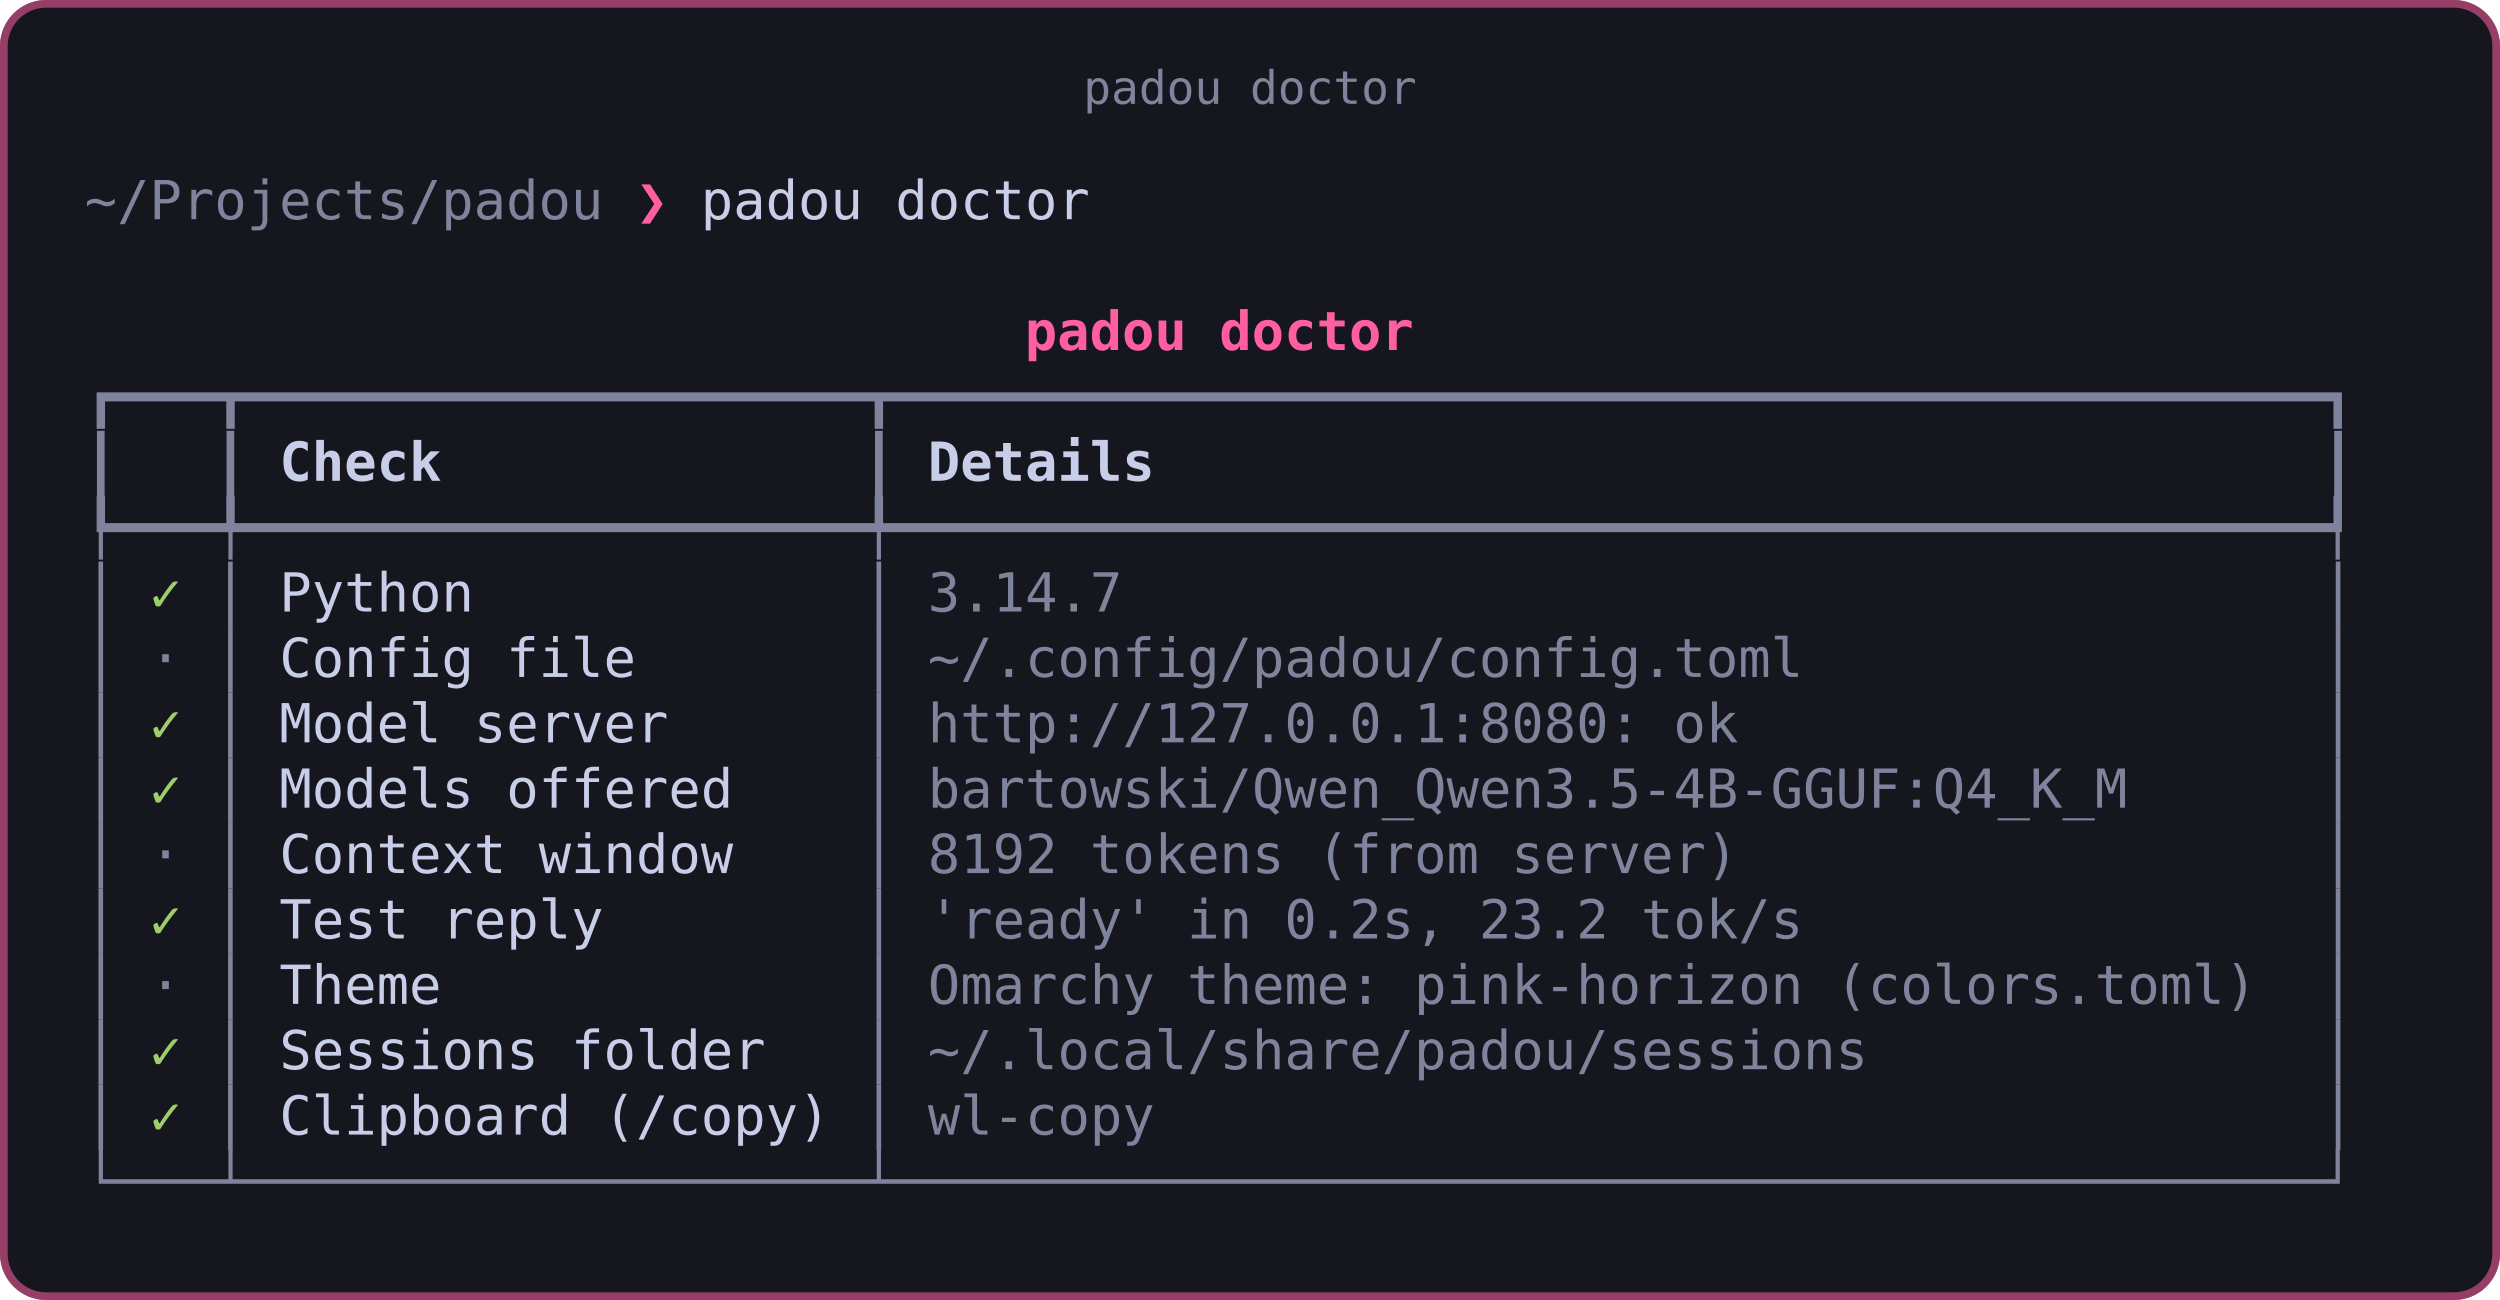
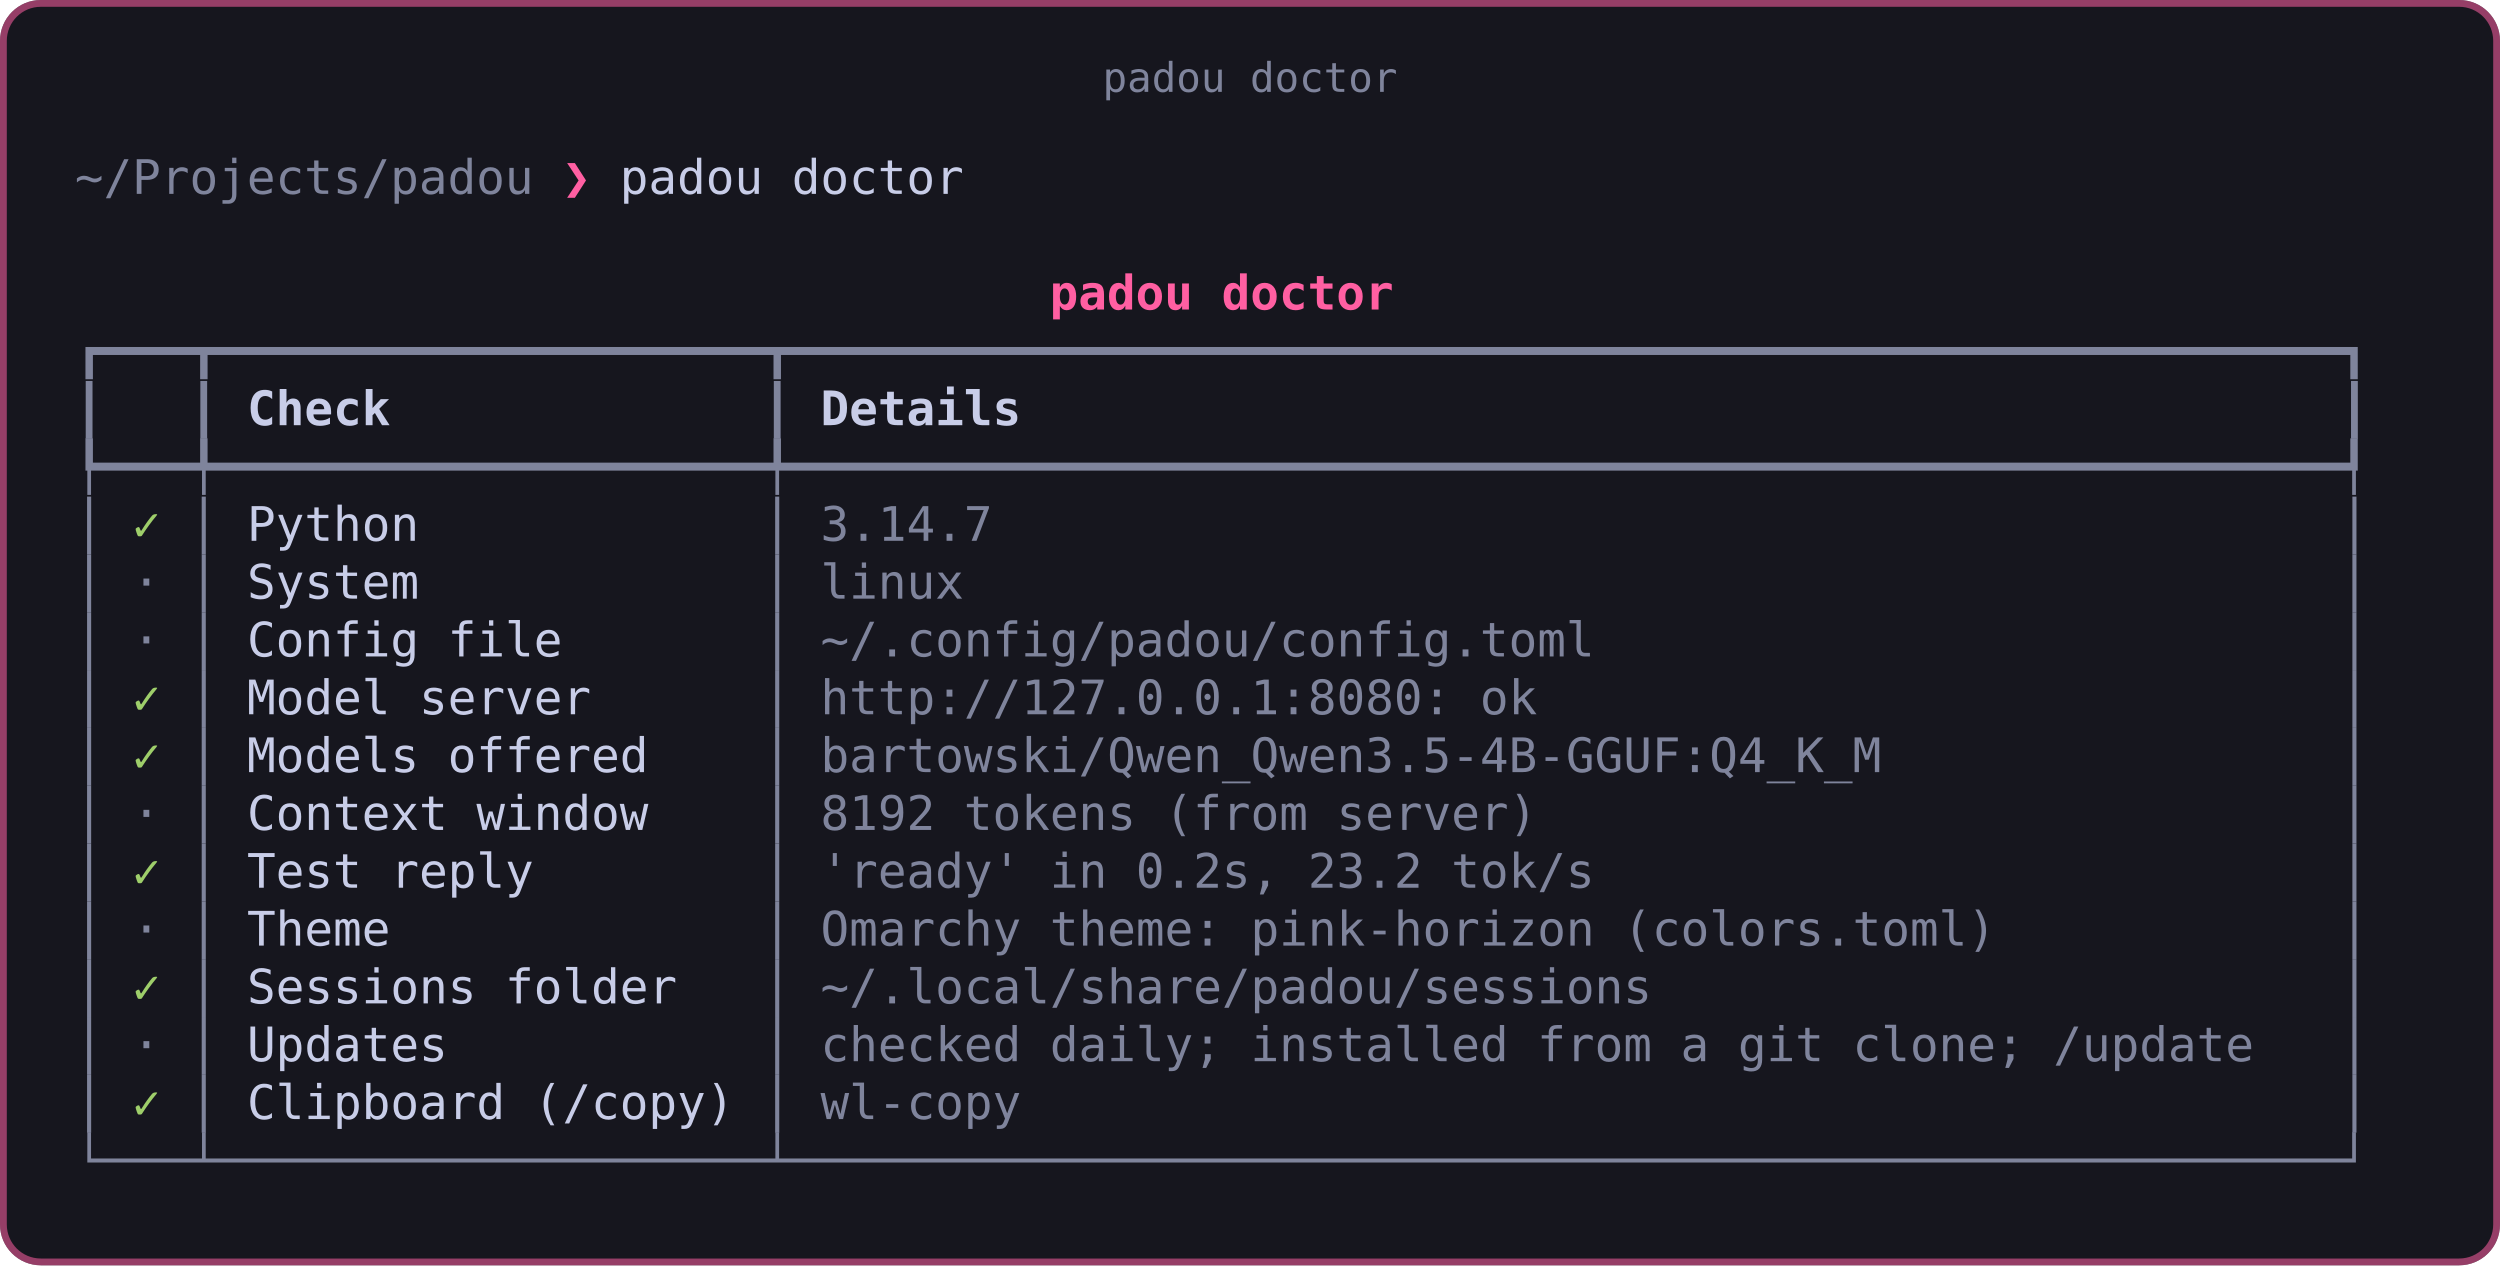
- <svg xmlns="http://www.w3.org/2000/svg" width="650" height="338" viewBox="0 0 650 338">
-   <rect width="650" height="338" rx="12" fill="#16161e" />
-   <rect x="1" y="1" width="648" height="336" rx="11" fill="none" stroke="#ff5fa2" stroke-opacity="0.55" stroke-width="2" />
-   <text x="325.0" y="27" fill="#7f849c" font-family="'JetBrains Mono','JetBrainsMono Nerd Font','DejaVu Sans Mono',monospace" font-size="12" text-anchor="middle">padou doctor</text>
+ <svg xmlns="http://www.w3.org/2000/svg" width="735" height="372" viewBox="0 0 735 372">
+   <rect width="735" height="372" rx="12" fill="#16161e" />
+   <rect x="1" y="1" width="733" height="370" rx="11" fill="none" stroke="#ff5fa2" stroke-opacity="0.55" stroke-width="2" />
+   <text x="367.5" y="27" fill="#7f849c" font-family="'JetBrains Mono','JetBrainsMono Nerd Font','DejaVu Sans Mono',monospace" font-size="12" text-anchor="middle">padou doctor</text>
  <g font-family="'JetBrains Mono','JetBrainsMono Nerd Font','DejaVu Sans Mono',monospace" font-size="14" xml:space="preserve">
    <text x="22.0" y="57" fill="#7f849c" textLength="143.3" lengthAdjust="spacingAndGlyphs">~/Projects/padou </text>
    <text x="165.3" y="57" fill="#ff5fa2" font-weight="700" textLength="16.9" lengthAdjust="spacingAndGlyphs">❯ </text>
    <text x="182.2" y="57" fill="#c8cde8" textLength="101.2" lengthAdjust="spacingAndGlyphs">padou doctor</text>
-     <text x="22.0" y="91" fill="#ff5fa2" font-weight="700" textLength="590.1" lengthAdjust="spacingAndGlyphs">                             padou doctor                             </text>
-     <text x="22.0" y="108" fill="#7f849c" textLength="590.1" lengthAdjust="spacingAndGlyphs">┏━━━┳━━━━━━━━━━━━━━━━━━━┳━━━━━━━━━━━━━━━━━━━━━━━━━━━━━━━━━━━━━━━━━━━━┓</text>
+     <text x="22.0" y="91" fill="#ff5fa2" font-weight="700" textLength="674.4" lengthAdjust="spacingAndGlyphs">                                  padou doctor                                  </text>
+     <text x="22.0" y="108" fill="#7f849c" textLength="674.4" lengthAdjust="spacingAndGlyphs">┏━━━┳━━━━━━━━━━━━━━━━━━━┳━━━━━━━━━━━━━━━━━━━━━━━━━━━━━━━━━━━━━━━━━━━━━━━━━━━━━━┓</text>
    <rect x="25.2" y="112" width="2" height="17" fill="#7f849c" />
    <rect x="58.9" y="112" width="2" height="17" fill="#7f849c" />
    <text x="64.2" y="125" fill="#c8cde8" font-weight="700" textLength="160.2" lengthAdjust="spacingAndGlyphs"> Check             </text>
    <rect x="227.5" y="112" width="2" height="17" fill="#7f849c" />
-     <text x="232.8" y="125" fill="#c8cde8" font-weight="700" textLength="370.9" lengthAdjust="spacingAndGlyphs"> Details                                    </text>
-     <rect x="606.9" y="112" width="2" height="17" fill="#7f849c" />
-     <text x="22.0" y="142" fill="#7f849c" textLength="590.1" lengthAdjust="spacingAndGlyphs">┡━━━╇━━━━━━━━━━━━━━━━━━━╇━━━━━━━━━━━━━━━━━━━━━━━━━━━━━━━━━━━━━━━━━━━━┩</text>
+     <text x="232.8" y="125" fill="#c8cde8" font-weight="700" textLength="455.2" lengthAdjust="spacingAndGlyphs"> Details                                              </text>
+     <rect x="691.2" y="112" width="2" height="17" fill="#7f849c" />
+     <text x="22.0" y="142" fill="#7f849c" textLength="674.4" lengthAdjust="spacingAndGlyphs">┡━━━╇━━━━━━━━━━━━━━━━━━━╇━━━━━━━━━━━━━━━━━━━━━━━━━━━━━━━━━━━━━━━━━━━━━━━━━━━━━━┩</text>
    <rect x="25.6" y="146" width="1.2" height="17" fill="#7f849c" />
    <text x="30.4" y="159" fill="#9ece6a" font-weight="700" textLength="25.3" lengthAdjust="spacingAndGlyphs"> ✓ </text>
    <rect x="59.3" y="146" width="1.2" height="17" fill="#7f849c" />
    <text x="64.2" y="159" fill="#c8cde8" textLength="160.2" lengthAdjust="spacingAndGlyphs"> Python            </text>
    <rect x="227.9" y="146" width="1.2" height="17" fill="#7f849c" />
-     <text x="232.8" y="159" fill="#7f849c" textLength="370.9" lengthAdjust="spacingAndGlyphs"> 3.14.7                                     </text>
-     <rect x="607.3" y="146" width="1.2" height="17" fill="#7f849c" />
+     <text x="232.8" y="159" fill="#7f849c" textLength="455.2" lengthAdjust="spacingAndGlyphs"> 3.14.7                                               </text>
+     <rect x="691.6" y="146" width="1.2" height="17" fill="#7f849c" />
    <rect x="25.6" y="163" width="1.2" height="17" fill="#7f849c" />
    <text x="30.4" y="176" fill="#7f849c" textLength="25.3" lengthAdjust="spacingAndGlyphs"> · </text>
    <rect x="59.3" y="163" width="1.2" height="17" fill="#7f849c" />
-     <text x="64.2" y="176" fill="#c8cde8" textLength="160.2" lengthAdjust="spacingAndGlyphs"> Config file       </text>
+     <text x="64.2" y="176" fill="#c8cde8" textLength="160.2" lengthAdjust="spacingAndGlyphs"> System            </text>
    <rect x="227.9" y="163" width="1.2" height="17" fill="#7f849c" />
-     <text x="232.8" y="176" fill="#7f849c" textLength="370.9" lengthAdjust="spacingAndGlyphs"> ~/.config/padou/config.toml                </text>
-     <rect x="607.3" y="163" width="1.2" height="17" fill="#7f849c" />
+     <text x="232.8" y="176" fill="#7f849c" textLength="455.2" lengthAdjust="spacingAndGlyphs"> linux                                                </text>
+     <rect x="691.6" y="163" width="1.2" height="17" fill="#7f849c" />
    <rect x="25.6" y="180" width="1.2" height="17" fill="#7f849c" />
-     <text x="30.4" y="193" fill="#9ece6a" font-weight="700" textLength="25.3" lengthAdjust="spacingAndGlyphs"> ✓ </text>
+     <text x="30.4" y="193" fill="#7f849c" textLength="25.3" lengthAdjust="spacingAndGlyphs"> · </text>
    <rect x="59.3" y="180" width="1.2" height="17" fill="#7f849c" />
-     <text x="64.2" y="193" fill="#c8cde8" textLength="160.2" lengthAdjust="spacingAndGlyphs"> Model server      </text>
+     <text x="64.2" y="193" fill="#c8cde8" textLength="160.2" lengthAdjust="spacingAndGlyphs"> Config file       </text>
    <rect x="227.9" y="180" width="1.2" height="17" fill="#7f849c" />
-     <text x="232.8" y="193" fill="#7f849c" textLength="370.9" lengthAdjust="spacingAndGlyphs"> http://127.0.0.1:8080: ok                  </text>
-     <rect x="607.3" y="180" width="1.2" height="17" fill="#7f849c" />
+     <text x="232.8" y="193" fill="#7f849c" textLength="455.2" lengthAdjust="spacingAndGlyphs"> ~/.config/padou/config.toml                          </text>
+     <rect x="691.6" y="180" width="1.2" height="17" fill="#7f849c" />
    <rect x="25.6" y="197" width="1.2" height="17" fill="#7f849c" />
    <text x="30.4" y="210" fill="#9ece6a" font-weight="700" textLength="25.3" lengthAdjust="spacingAndGlyphs"> ✓ </text>
    <rect x="59.3" y="197" width="1.2" height="17" fill="#7f849c" />
-     <text x="64.2" y="210" fill="#c8cde8" textLength="160.2" lengthAdjust="spacingAndGlyphs"> Models offered    </text>
+     <text x="64.2" y="210" fill="#c8cde8" textLength="160.2" lengthAdjust="spacingAndGlyphs"> Model server      </text>
    <rect x="227.9" y="197" width="1.2" height="17" fill="#7f849c" />
-     <text x="232.8" y="210" fill="#7f849c" textLength="370.9" lengthAdjust="spacingAndGlyphs"> bartowski/Qwen_Qwen3.5-4B-GGUF:Q4_K_M      </text>
-     <rect x="607.3" y="197" width="1.2" height="17" fill="#7f849c" />
+     <text x="232.8" y="210" fill="#7f849c" textLength="455.2" lengthAdjust="spacingAndGlyphs"> http://127.0.0.1:8080: ok                            </text>
+     <rect x="691.6" y="197" width="1.2" height="17" fill="#7f849c" />
    <rect x="25.6" y="214" width="1.2" height="17" fill="#7f849c" />
-     <text x="30.4" y="227" fill="#7f849c" textLength="25.3" lengthAdjust="spacingAndGlyphs"> · </text>
+     <text x="30.4" y="227" fill="#9ece6a" font-weight="700" textLength="25.3" lengthAdjust="spacingAndGlyphs"> ✓ </text>
    <rect x="59.3" y="214" width="1.2" height="17" fill="#7f849c" />
-     <text x="64.2" y="227" fill="#c8cde8" textLength="160.2" lengthAdjust="spacingAndGlyphs"> Context window    </text>
+     <text x="64.2" y="227" fill="#c8cde8" textLength="160.2" lengthAdjust="spacingAndGlyphs"> Models offered    </text>
    <rect x="227.9" y="214" width="1.2" height="17" fill="#7f849c" />
-     <text x="232.8" y="227" fill="#7f849c" textLength="370.9" lengthAdjust="spacingAndGlyphs"> 8192 tokens (from server)                  </text>
-     <rect x="607.3" y="214" width="1.2" height="17" fill="#7f849c" />
+     <text x="232.8" y="227" fill="#7f849c" textLength="455.2" lengthAdjust="spacingAndGlyphs"> bartowski/Qwen_Qwen3.5-4B-GGUF:Q4_K_M                </text>
+     <rect x="691.6" y="214" width="1.2" height="17" fill="#7f849c" />
    <rect x="25.6" y="231" width="1.2" height="17" fill="#7f849c" />
-     <text x="30.4" y="244" fill="#9ece6a" font-weight="700" textLength="25.3" lengthAdjust="spacingAndGlyphs"> ✓ </text>
+     <text x="30.4" y="244" fill="#7f849c" textLength="25.3" lengthAdjust="spacingAndGlyphs"> · </text>
    <rect x="59.3" y="231" width="1.2" height="17" fill="#7f849c" />
-     <text x="64.2" y="244" fill="#c8cde8" textLength="160.2" lengthAdjust="spacingAndGlyphs"> Test reply        </text>
+     <text x="64.2" y="244" fill="#c8cde8" textLength="160.2" lengthAdjust="spacingAndGlyphs"> Context window    </text>
    <rect x="227.9" y="231" width="1.2" height="17" fill="#7f849c" />
-     <text x="232.8" y="244" fill="#7f849c" textLength="370.9" lengthAdjust="spacingAndGlyphs"> 'ready' in 0.2s, 23.2 tok/s                </text>
-     <rect x="607.3" y="231" width="1.2" height="17" fill="#7f849c" />
+     <text x="232.8" y="244" fill="#7f849c" textLength="455.2" lengthAdjust="spacingAndGlyphs"> 8192 tokens (from server)                            </text>
+     <rect x="691.6" y="231" width="1.2" height="17" fill="#7f849c" />
    <rect x="25.6" y="248" width="1.2" height="17" fill="#7f849c" />
-     <text x="30.4" y="261" fill="#7f849c" textLength="25.3" lengthAdjust="spacingAndGlyphs"> · </text>
+     <text x="30.4" y="261" fill="#9ece6a" font-weight="700" textLength="25.3" lengthAdjust="spacingAndGlyphs"> ✓ </text>
    <rect x="59.3" y="248" width="1.2" height="17" fill="#7f849c" />
-     <text x="64.2" y="261" fill="#c8cde8" textLength="160.2" lengthAdjust="spacingAndGlyphs"> Theme             </text>
+     <text x="64.2" y="261" fill="#c8cde8" textLength="160.2" lengthAdjust="spacingAndGlyphs"> Test reply        </text>
    <rect x="227.9" y="248" width="1.2" height="17" fill="#7f849c" />
-     <text x="232.8" y="261" fill="#7f849c" textLength="370.9" lengthAdjust="spacingAndGlyphs"> Omarchy theme: pink-horizon (colors.toml)  </text>
-     <rect x="607.3" y="248" width="1.2" height="17" fill="#7f849c" />
+     <text x="232.8" y="261" fill="#7f849c" textLength="455.2" lengthAdjust="spacingAndGlyphs"> 'ready' in 0.2s, 23.2 tok/s                          </text>
+     <rect x="691.6" y="248" width="1.2" height="17" fill="#7f849c" />
    <rect x="25.6" y="265" width="1.2" height="17" fill="#7f849c" />
-     <text x="30.4" y="278" fill="#9ece6a" font-weight="700" textLength="25.3" lengthAdjust="spacingAndGlyphs"> ✓ </text>
+     <text x="30.4" y="278" fill="#7f849c" textLength="25.3" lengthAdjust="spacingAndGlyphs"> · </text>
    <rect x="59.3" y="265" width="1.2" height="17" fill="#7f849c" />
-     <text x="64.2" y="278" fill="#c8cde8" textLength="160.2" lengthAdjust="spacingAndGlyphs"> Sessions folder   </text>
+     <text x="64.2" y="278" fill="#c8cde8" textLength="160.2" lengthAdjust="spacingAndGlyphs"> Theme             </text>
    <rect x="227.9" y="265" width="1.2" height="17" fill="#7f849c" />
-     <text x="232.8" y="278" fill="#7f849c" textLength="370.9" lengthAdjust="spacingAndGlyphs"> ~/.local/share/padou/sessions              </text>
-     <rect x="607.3" y="265" width="1.2" height="17" fill="#7f849c" />
+     <text x="232.8" y="278" fill="#7f849c" textLength="455.2" lengthAdjust="spacingAndGlyphs"> Omarchy theme: pink-horizon (colors.toml)            </text>
+     <rect x="691.6" y="265" width="1.2" height="17" fill="#7f849c" />
    <rect x="25.6" y="282" width="1.2" height="17" fill="#7f849c" />
    <text x="30.4" y="295" fill="#9ece6a" font-weight="700" textLength="25.3" lengthAdjust="spacingAndGlyphs"> ✓ </text>
    <rect x="59.3" y="282" width="1.2" height="17" fill="#7f849c" />
-     <text x="64.2" y="295" fill="#c8cde8" textLength="160.2" lengthAdjust="spacingAndGlyphs"> Clipboard (/copy) </text>
+     <text x="64.2" y="295" fill="#c8cde8" textLength="160.2" lengthAdjust="spacingAndGlyphs"> Sessions folder   </text>
    <rect x="227.9" y="282" width="1.2" height="17" fill="#7f849c" />
-     <text x="232.8" y="295" fill="#7f849c" textLength="370.9" lengthAdjust="spacingAndGlyphs"> wl-copy                                    </text>
-     <rect x="607.3" y="282" width="1.2" height="17" fill="#7f849c" />
-     <text x="22.0" y="312" fill="#7f849c" textLength="590.1" lengthAdjust="spacingAndGlyphs">└───┴───────────────────┴────────────────────────────────────────────┘</text>
+     <text x="232.8" y="295" fill="#7f849c" textLength="455.2" lengthAdjust="spacingAndGlyphs"> ~/.local/share/padou/sessions                        </text>
+     <rect x="691.6" y="282" width="1.2" height="17" fill="#7f849c" />
+     <rect x="25.6" y="299" width="1.2" height="17" fill="#7f849c" />
+     <text x="30.4" y="312" fill="#7f849c" textLength="25.3" lengthAdjust="spacingAndGlyphs"> · </text>
+     <rect x="59.3" y="299" width="1.2" height="17" fill="#7f849c" />
+     <text x="64.2" y="312" fill="#c8cde8" textLength="160.2" lengthAdjust="spacingAndGlyphs"> Updates           </text>
+     <rect x="227.9" y="299" width="1.2" height="17" fill="#7f849c" />
+     <text x="232.8" y="312" fill="#7f849c" textLength="455.2" lengthAdjust="spacingAndGlyphs"> checked daily; installed from a git clone; /update   </text>
+     <rect x="691.6" y="299" width="1.2" height="17" fill="#7f849c" />
+     <rect x="25.6" y="316" width="1.2" height="17" fill="#7f849c" />
+     <text x="30.4" y="329" fill="#9ece6a" font-weight="700" textLength="25.3" lengthAdjust="spacingAndGlyphs"> ✓ </text>
+     <rect x="59.3" y="316" width="1.2" height="17" fill="#7f849c" />
+     <text x="64.2" y="329" fill="#c8cde8" textLength="160.2" lengthAdjust="spacingAndGlyphs"> Clipboard (/copy) </text>
+     <rect x="227.9" y="316" width="1.2" height="17" fill="#7f849c" />
+     <text x="232.8" y="329" fill="#7f849c" textLength="455.2" lengthAdjust="spacingAndGlyphs"> wl-copy                                              </text>
+     <rect x="691.6" y="316" width="1.2" height="17" fill="#7f849c" />
+     <text x="22.0" y="346" fill="#7f849c" textLength="674.4" lengthAdjust="spacingAndGlyphs">└───┴───────────────────┴──────────────────────────────────────────────────────┘</text>
  </g>
</svg>
